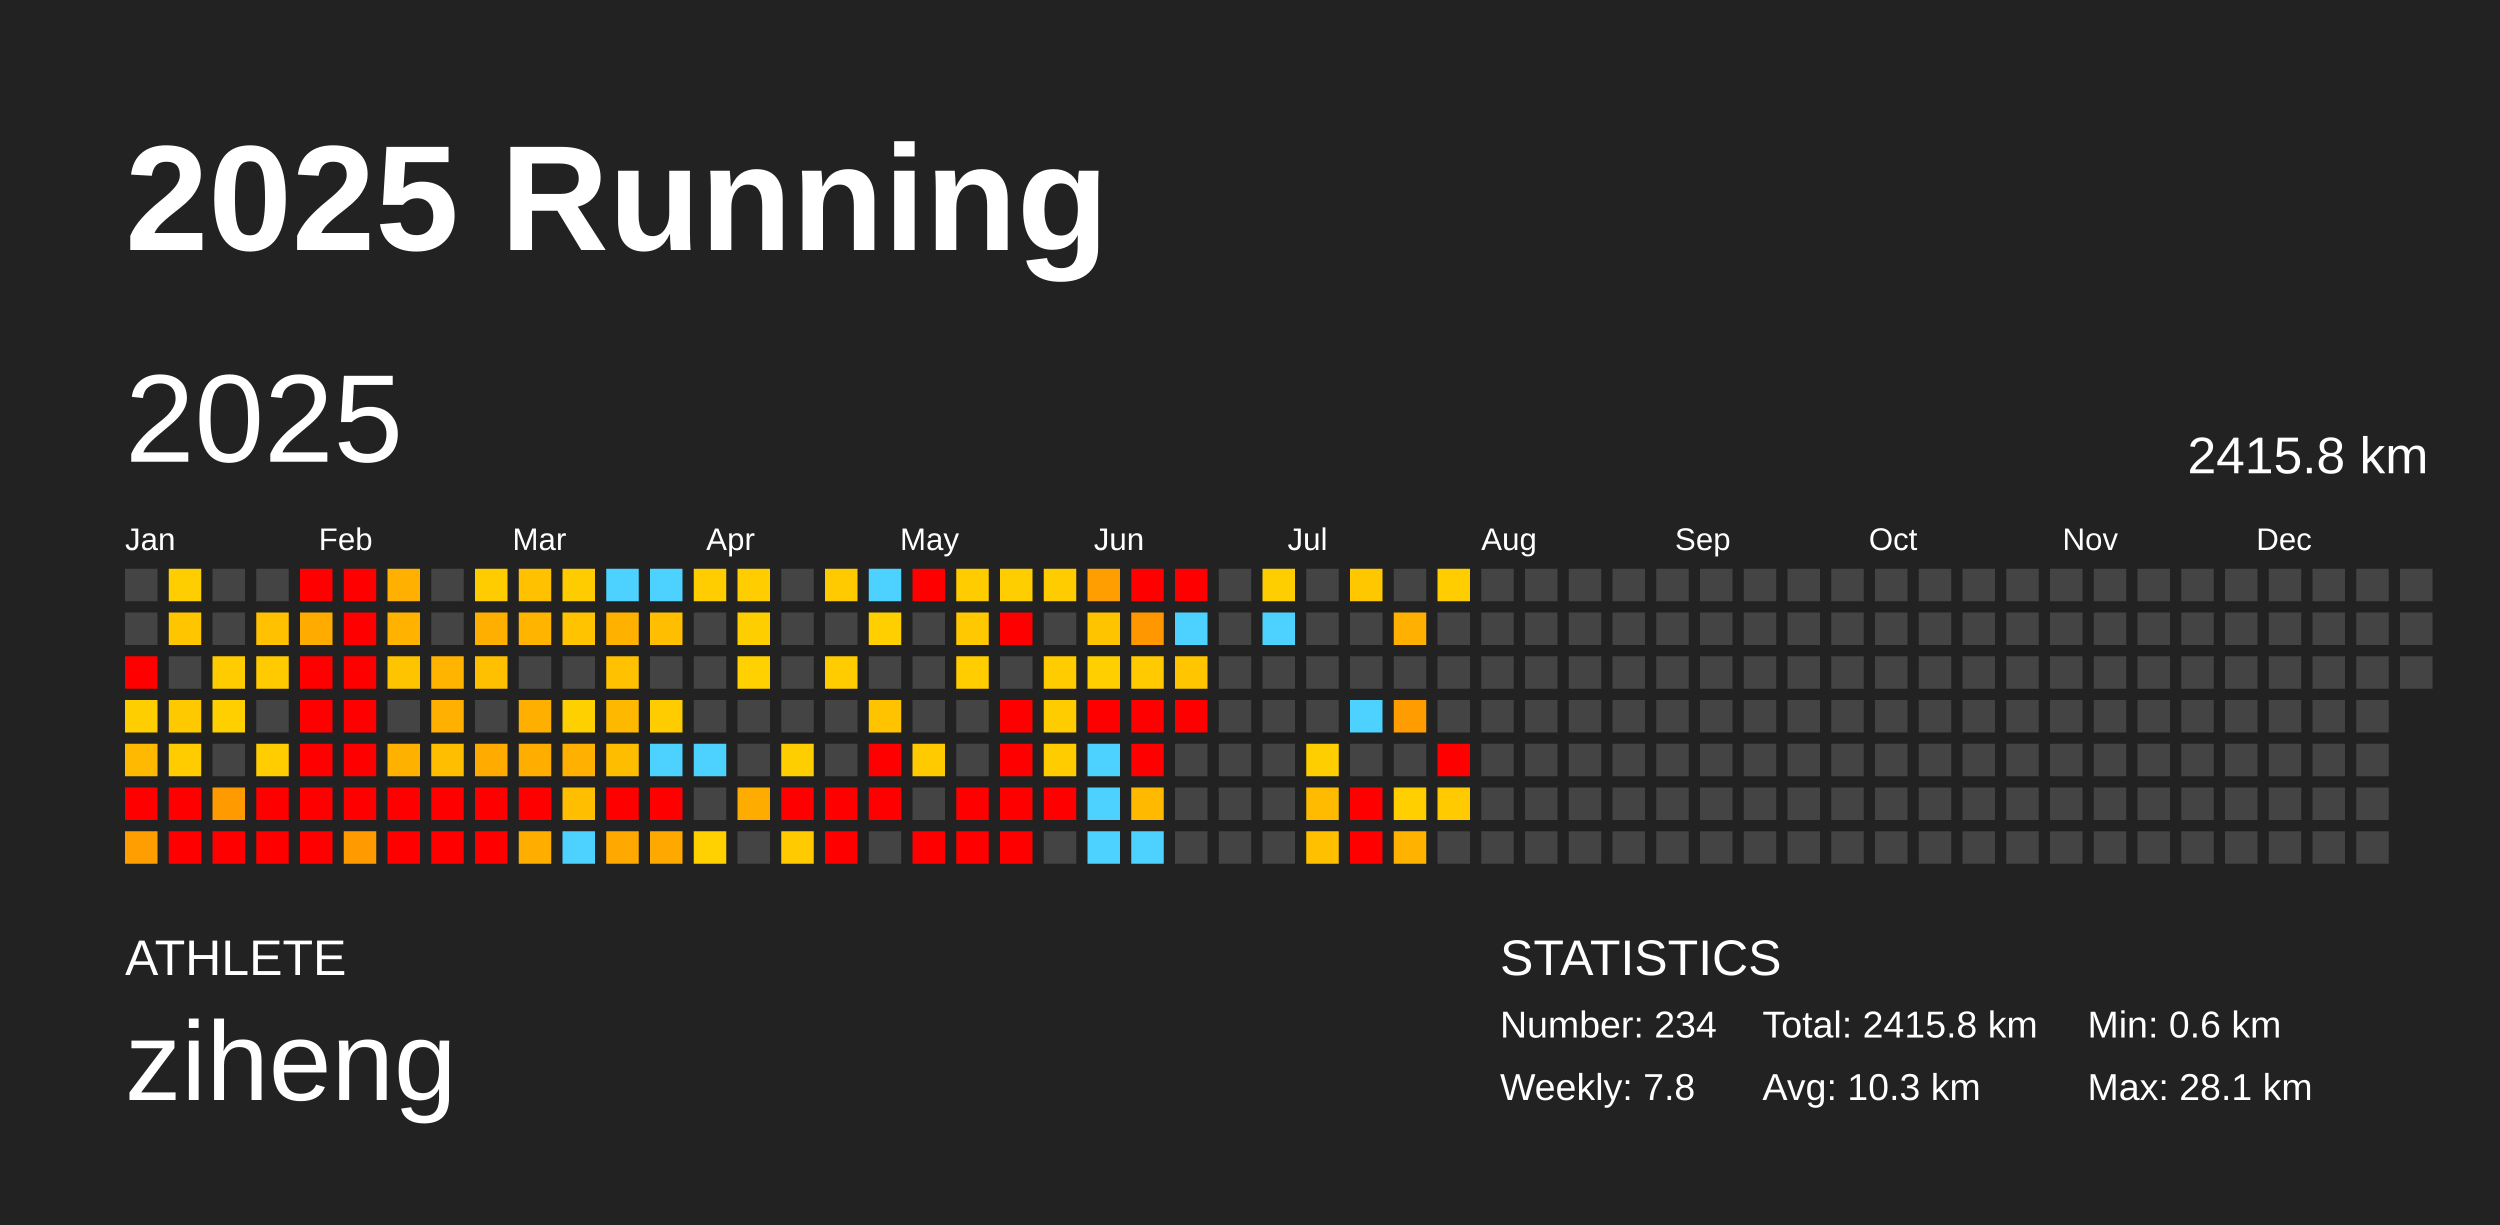
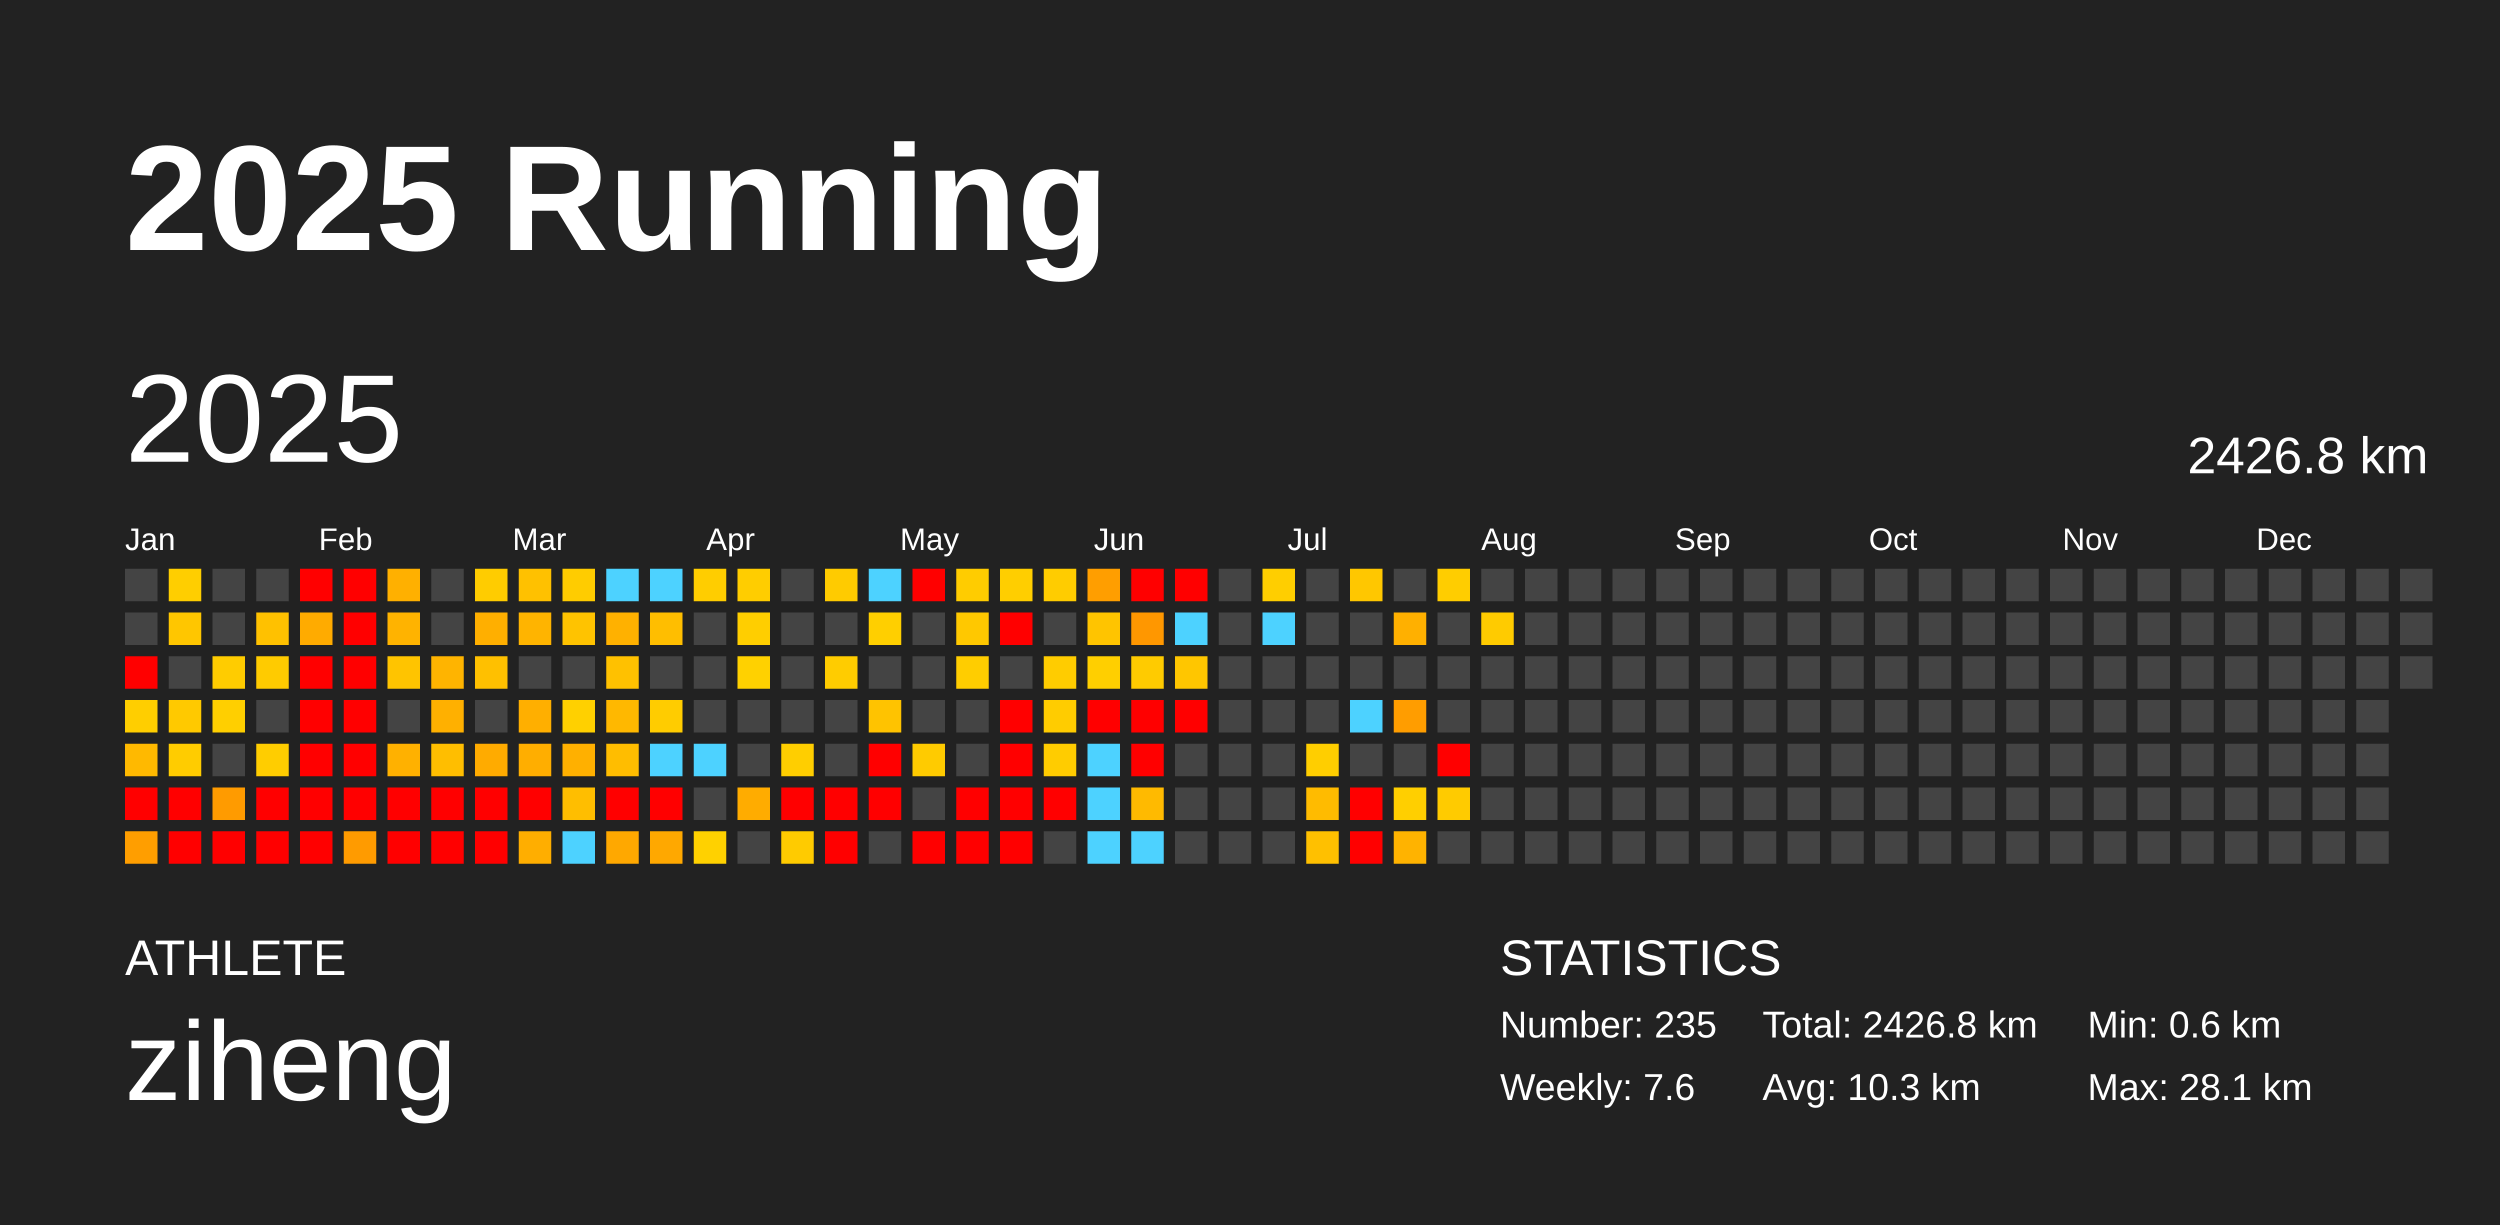
<svg xmlns="http://www.w3.org/2000/svg" baseProfile="full" height="98mm" version="1.1" viewBox="0,0,200,98" width="200mm">
  <defs />
  <rect fill="#222222" height="98" width="200" x="0" y="0" />
  <text fill="#FFFFFF" style="font-size:12px; font-family:Arial; font-weight:bold;" x="10" y="20">2025 Running</text>
  <text fill="#FFFFFF" style="font-size:4px; font-family:Arial" x="10" y="78">ATHLETE</text>
  <text fill="#FFFFFF" style="font-size:9px; font-family:Arial" x="10" y="88">ziheng</text>
  <text fill="#FFFFFF" style="font-size:4px; font-family:Arial" x="120" y="78">STATISTICS</text>
-   <text fill="#FFFFFF" style="font-size:3px; font-family:Arial" x="120" y="83">Number: 234</text>
-   <text fill="#FFFFFF" style="font-size:3px; font-family:Arial" x="120" y="88">Weekly: 7.8</text>
-   <text fill="#FFFFFF" style="font-size:3px; font-family:Arial" x="141" y="83">Total: 2415.8 km</text>
+   <text fill="#FFFFFF" style="font-size:3px; font-family:Arial" x="120" y="83">Number: 235</text>
+   <text fill="#FFFFFF" style="font-size:3px; font-family:Arial" x="120" y="88">Weekly: 7.6</text>
+   <text fill="#FFFFFF" style="font-size:3px; font-family:Arial" x="141" y="83">Total: 2426.8 km</text>
  <text fill="#FFFFFF" style="font-size:3px; font-family:Arial" x="141" y="88">Avg: 10.3 km</text>
  <text fill="#FFFFFF" style="font-size:3px; font-family:Arial" x="167" y="83">Min: 0.6 km</text>
  <text fill="#FFFFFF" style="font-size:3px; font-family:Arial" x="167" y="88">Max: 28.1 km</text>
  <text dominant-baseline="hanging" fill="#FFFFFF" style="font-size:10.0px; font-family:Arial;" x="10" y="30">2025</text>
-   <text dominant-baseline="hanging" fill="#FFFFFF" style="font-size:4.125px; font-family:Arial;" x="175" y="35">2415.8 km</text>
+   <text dominant-baseline="hanging" fill="#FFFFFF" style="font-size:4.125px; font-family:Arial;" x="175" y="35">2426.8 km</text>
  <text fill="#FFFFFF" style="font-size:2.5px; font-family:Arial" x="10.0" y="44">Jan</text>
  <text fill="#FFFFFF" style="font-size:2.5px; font-family:Arial" x="25.5" y="44">Feb</text>
  <text fill="#FFFFFF" style="font-size:2.5px; font-family:Arial" x="41.0" y="44">Mar</text>
  <text fill="#FFFFFF" style="font-size:2.5px; font-family:Arial" x="56.5" y="44">Apr</text>
  <text fill="#FFFFFF" style="font-size:2.5px; font-family:Arial" x="72.0" y="44">May</text>
  <text fill="#FFFFFF" style="font-size:2.5px; font-family:Arial" x="87.5" y="44">Jun</text>
  <text fill="#FFFFFF" style="font-size:2.5px; font-family:Arial" x="103.0" y="44">Jul</text>
  <text fill="#FFFFFF" style="font-size:2.5px; font-family:Arial" x="118.5" y="44">Aug</text>
  <text fill="#FFFFFF" style="font-size:2.5px; font-family:Arial" x="134.0" y="44">Sep</text>
  <text fill="#FFFFFF" style="font-size:2.5px; font-family:Arial" x="149.5" y="44">Oct</text>
  <text fill="#FFFFFF" style="font-size:2.5px; font-family:Arial" x="165.0" y="44">Nov</text>
  <text fill="#FFFFFF" style="font-size:2.5px; font-family:Arial" x="180.5" y="44">Dec</text>
  <rect fill="#444444" height="2.6" width="2.6" x="10.0" y="45.5" />
  <rect fill="#444444" height="2.6" width="2.6" x="10.0" y="49.0" />
  <rect fill="red" height="2.6" width="2.6" x="10.0" y="52.5" />
  <rect fill="#ffce00" height="2.6" width="2.6" x="10.0" y="56.0" />
  <rect fill="#ffb900" height="2.6" width="2.6" x="10.0" y="59.5" />
  <rect fill="red" height="2.6" width="2.6" x="10.0" y="63.0" />
  <rect fill="#ff9e00" height="2.6" width="2.6" x="10.0" y="66.5" />
  <rect fill="#ffce00" height="2.6" width="2.6" x="13.5" y="45.5" />
  <rect fill="#ffc600" height="2.6" width="2.6" x="13.5" y="49.0" />
  <rect fill="#444444" height="2.6" width="2.6" x="13.5" y="52.5" />
  <rect fill="#ffc900" height="2.6" width="2.6" x="13.5" y="56.0" />
  <rect fill="#ffcc00" height="2.6" width="2.6" x="13.5" y="59.5" />
  <rect fill="red" height="2.6" width="2.6" x="13.5" y="63.0" />
  <rect fill="red" height="2.6" width="2.6" x="13.5" y="66.5" />
  <rect fill="#444444" height="2.6" width="2.6" x="17.0" y="45.5" />
  <rect fill="#444444" height="2.6" width="2.6" x="17.0" y="49.0" />
  <rect fill="#ffcc00" height="2.6" width="2.6" x="17.0" y="52.5" />
  <rect fill="#ffcf00" height="2.6" width="2.6" x="17.0" y="56.0" />
  <rect fill="#444444" height="2.6" width="2.6" x="17.0" y="59.5" />
  <rect fill="#ff9b00" height="2.6" width="2.6" x="17.0" y="63.0" />
  <rect fill="red" height="2.6" width="2.6" x="17.0" y="66.5" />
  <rect fill="#444444" height="2.6" width="2.6" x="20.5" y="45.5" />
  <rect fill="#ffc100" height="2.6" width="2.6" x="20.5" y="49.0" />
  <rect fill="#ffcb00" height="2.6" width="2.6" x="20.5" y="52.5" />
  <rect fill="#444444" height="2.6" width="2.6" x="20.5" y="56.0" />
  <rect fill="#ffcd00" height="2.6" width="2.6" x="20.5" y="59.5" />
  <rect fill="red" height="2.6" width="2.6" x="20.5" y="63.0" />
  <rect fill="red" height="2.6" width="2.6" x="20.5" y="66.5" />
  <rect fill="red" height="2.6" width="2.6" x="24.0" y="45.5" />
  <rect fill="#ffab00" height="2.6" width="2.6" x="24.0" y="49.0" />
  <rect fill="red" height="2.6" width="2.6" x="24.0" y="52.5" />
  <rect fill="red" height="2.6" width="2.6" x="24.0" y="56.0" />
  <rect fill="red" height="2.6" width="2.6" x="24.0" y="59.5" />
  <rect fill="red" height="2.6" width="2.6" x="24.0" y="63.0" />
  <rect fill="red" height="2.6" width="2.6" x="24.0" y="66.5" />
  <rect fill="red" height="2.6" width="2.6" x="27.5" y="45.5" />
  <rect fill="red" height="2.6" width="2.6" x="27.5" y="49.0" />
  <rect fill="red" height="2.6" width="2.6" x="27.5" y="52.5" />
  <rect fill="red" height="2.6" width="2.6" x="27.5" y="56.0" />
  <rect fill="red" height="2.6" width="2.6" x="27.5" y="59.5" />
  <rect fill="red" height="2.6" width="2.6" x="27.5" y="63.0" />
  <rect fill="#ff9b00" height="2.6" width="2.6" x="27.5" y="66.5" />
  <rect fill="#ffb000" height="2.6" width="2.6" x="31.0" y="45.5" />
  <rect fill="#ffb300" height="2.6" width="2.6" x="31.0" y="49.0" />
  <rect fill="#ffc400" height="2.6" width="2.6" x="31.0" y="52.5" />
  <rect fill="#444444" height="2.6" width="2.6" x="31.0" y="56.0" />
  <rect fill="#ffb100" height="2.6" width="2.6" x="31.0" y="59.5" />
  <rect fill="red" height="2.6" width="2.6" x="31.0" y="63.0" />
  <rect fill="red" height="2.6" width="2.6" x="31.0" y="66.5" />
  <rect fill="#444444" height="2.6" width="2.6" x="34.5" y="45.5" />
  <rect fill="#444444" height="2.6" width="2.6" x="34.5" y="49.0" />
  <rect fill="#ffb400" height="2.6" width="2.6" x="34.5" y="52.5" />
  <rect fill="#ffb000" height="2.6" width="2.6" x="34.5" y="56.0" />
  <rect fill="#ffbe00" height="2.6" width="2.6" x="34.5" y="59.5" />
  <rect fill="red" height="2.6" width="2.6" x="34.5" y="63.0" />
  <rect fill="red" height="2.6" width="2.6" x="34.5" y="66.5" />
  <rect fill="#ffcc00" height="2.6" width="2.6" x="38.0" y="45.5" />
  <rect fill="#ffaf00" height="2.6" width="2.6" x="38.0" y="49.0" />
  <rect fill="#ffc000" height="2.6" width="2.6" x="38.0" y="52.5" />
  <rect fill="#444444" height="2.6" width="2.6" x="38.0" y="56.0" />
  <rect fill="#ffab00" height="2.6" width="2.6" x="38.0" y="59.5" />
  <rect fill="red" height="2.6" width="2.6" x="38.0" y="63.0" />
  <rect fill="red" height="2.6" width="2.6" x="38.0" y="66.5" />
  <rect fill="#ffc100" height="2.6" width="2.6" x="41.5" y="45.5" />
  <rect fill="#ffb400" height="2.6" width="2.6" x="41.5" y="49.0" />
  <rect fill="#444444" height="2.6" width="2.6" x="41.5" y="52.5" />
  <rect fill="#ffaf00" height="2.6" width="2.6" x="41.5" y="56.0" />
  <rect fill="#ffae00" height="2.6" width="2.6" x="41.5" y="59.5" />
  <rect fill="red" height="2.6" width="2.6" x="41.5" y="63.0" />
  <rect fill="#ffae00" height="2.6" width="2.6" x="41.5" y="66.5" />
  <rect fill="#ffcc00" height="2.6" width="2.6" x="45.0" y="45.5" />
  <rect fill="#ffc300" height="2.6" width="2.6" x="45.0" y="49.0" />
  <rect fill="#444444" height="2.6" width="2.6" x="45.0" y="52.5" />
  <rect fill="#ffd000" height="2.6" width="2.6" x="45.0" y="56.0" />
  <rect fill="#ffb000" height="2.6" width="2.6" x="45.0" y="59.5" />
  <rect fill="#ffbe00" height="2.6" width="2.6" x="45.0" y="63.0" />
  <rect fill="#4dd2ff" height="2.6" width="2.6" x="45.0" y="66.5" />
  <rect fill="#4dd2ff" height="2.6" width="2.6" x="48.5" y="45.5" />
  <rect fill="#ffb100" height="2.6" width="2.6" x="48.5" y="49.0" />
  <rect fill="#ffc100" height="2.6" width="2.6" x="48.5" y="52.5" />
  <rect fill="#ffb800" height="2.6" width="2.6" x="48.5" y="56.0" />
  <rect fill="#ffbd00" height="2.6" width="2.6" x="48.5" y="59.5" />
  <rect fill="red" height="2.6" width="2.6" x="48.5" y="63.0" />
  <rect fill="#ffa800" height="2.6" width="2.6" x="48.5" y="66.5" />
  <rect fill="#4dd2ff" height="2.6" width="2.6" x="52.0" y="45.5" />
  <rect fill="#ffbe00" height="2.6" width="2.6" x="52.0" y="49.0" />
  <rect fill="#444444" height="2.6" width="2.6" x="52.0" y="52.5" />
  <rect fill="#ffcc00" height="2.6" width="2.6" x="52.0" y="56.0" />
  <rect fill="#4dd2ff" height="2.6" width="2.6" x="52.0" y="59.5" />
  <rect fill="red" height="2.6" width="2.6" x="52.0" y="63.0" />
  <rect fill="#ffa800" height="2.6" width="2.6" x="52.0" y="66.5" />
  <rect fill="#ffcd00" height="2.6" width="2.6" x="55.5" y="45.5" />
  <rect fill="#444444" height="2.6" width="2.6" x="55.5" y="49.0" />
  <rect fill="#444444" height="2.6" width="2.6" x="55.5" y="52.5" />
  <rect fill="#444444" height="2.6" width="2.6" x="55.5" y="56.0" />
  <rect fill="#4dd2ff" height="2.6" width="2.6" x="55.5" y="59.5" />
  <rect fill="#444444" height="2.6" width="2.6" x="55.5" y="63.0" />
  <rect fill="#ffd100" height="2.6" width="2.6" x="55.5" y="66.5" />
  <rect fill="#ffcd00" height="2.6" width="2.6" x="59.0" y="45.5" />
  <rect fill="#ffce00" height="2.6" width="2.6" x="59.0" y="49.0" />
  <rect fill="#ffd100" height="2.6" width="2.6" x="59.0" y="52.5" />
  <rect fill="#444444" height="2.6" width="2.6" x="59.0" y="56.0" />
  <rect fill="#444444" height="2.6" width="2.6" x="59.0" y="59.5" />
  <rect fill="#ffac00" height="2.6" width="2.6" x="59.0" y="63.0" />
  <rect fill="#444444" height="2.6" width="2.6" x="59.0" y="66.5" />
  <rect fill="#444444" height="2.6" width="2.6" x="62.5" y="45.5" />
  <rect fill="#444444" height="2.6" width="2.6" x="62.5" y="49.0" />
  <rect fill="#444444" height="2.6" width="2.6" x="62.5" y="52.5" />
  <rect fill="#444444" height="2.6" width="2.6" x="62.5" y="56.0" />
  <rect fill="#ffce00" height="2.6" width="2.6" x="62.5" y="59.5" />
  <rect fill="red" height="2.6" width="2.6" x="62.5" y="63.0" />
  <rect fill="#ffcb00" height="2.6" width="2.6" x="62.5" y="66.5" />
  <rect fill="#ffcb00" height="2.6" width="2.6" x="66.0" y="45.5" />
  <rect fill="#444444" height="2.6" width="2.6" x="66.0" y="49.0" />
  <rect fill="#ffcc00" height="2.6" width="2.6" x="66.0" y="52.5" />
  <rect fill="#444444" height="2.6" width="2.6" x="66.0" y="56.0" />
  <rect fill="#444444" height="2.6" width="2.6" x="66.0" y="59.5" />
  <rect fill="red" height="2.6" width="2.6" x="66.0" y="63.0" />
  <rect fill="red" height="2.6" width="2.6" x="66.0" y="66.5" />
  <rect fill="#4dd2ff" height="2.6" width="2.6" x="69.5" y="45.5" />
  <rect fill="#ffcf00" height="2.6" width="2.6" x="69.5" y="49.0" />
  <rect fill="#444444" height="2.6" width="2.6" x="69.5" y="52.5" />
  <rect fill="#ffc300" height="2.6" width="2.6" x="69.5" y="56.0" />
  <rect fill="red" height="2.6" width="2.6" x="69.5" y="59.5" />
  <rect fill="red" height="2.6" width="2.6" x="69.5" y="63.0" />
  <rect fill="#444444" height="2.6" width="2.6" x="69.5" y="66.5" />
  <rect fill="red" height="2.6" width="2.6" x="73.0" y="45.5" />
  <rect fill="#444444" height="2.6" width="2.6" x="73.0" y="49.0" />
  <rect fill="#444444" height="2.6" width="2.6" x="73.0" y="52.5" />
  <rect fill="#444444" height="2.6" width="2.6" x="73.0" y="56.0" />
  <rect fill="#ffcb00" height="2.6" width="2.6" x="73.0" y="59.5" />
  <rect fill="#444444" height="2.6" width="2.6" x="73.0" y="63.0" />
  <rect fill="red" height="2.6" width="2.6" x="73.0" y="66.5" />
  <rect fill="#ffcc00" height="2.6" width="2.6" x="76.5" y="45.5" />
  <rect fill="#ffc800" height="2.6" width="2.6" x="76.5" y="49.0" />
  <rect fill="#ffcd00" height="2.6" width="2.6" x="76.5" y="52.5" />
  <rect fill="#444444" height="2.6" width="2.6" x="76.5" y="56.0" />
  <rect fill="#444444" height="2.6" width="2.6" x="76.5" y="59.5" />
  <rect fill="red" height="2.6" width="2.6" x="76.5" y="63.0" />
  <rect fill="red" height="2.6" width="2.6" x="76.5" y="66.5" />
  <rect fill="#ffce00" height="2.6" width="2.6" x="80.0" y="45.5" />
  <rect fill="red" height="2.6" width="2.6" x="80.0" y="49.0" />
  <rect fill="#444444" height="2.6" width="2.6" x="80.0" y="52.5" />
  <rect fill="red" height="2.6" width="2.6" x="80.0" y="56.0" />
  <rect fill="red" height="2.6" width="2.6" x="80.0" y="59.5" />
  <rect fill="red" height="2.6" width="2.6" x="80.0" y="63.0" />
  <rect fill="red" height="2.6" width="2.6" x="80.0" y="66.5" />
  <rect fill="#ffcc00" height="2.6" width="2.6" x="83.5" y="45.5" />
  <rect fill="#444444" height="2.6" width="2.6" x="83.5" y="49.0" />
  <rect fill="#ffcc00" height="2.6" width="2.6" x="83.5" y="52.5" />
  <rect fill="#ffcc00" height="2.6" width="2.6" x="83.5" y="56.0" />
  <rect fill="#ffcc00" height="2.6" width="2.6" x="83.5" y="59.5" />
  <rect fill="red" height="2.6" width="2.6" x="83.5" y="63.0" />
  <rect fill="#444444" height="2.6" width="2.6" x="83.5" y="66.5" />
  <rect fill="#ff9e00" height="2.6" width="2.6" x="87.0" y="45.5" />
  <rect fill="#ffc400" height="2.6" width="2.6" x="87.0" y="49.0" />
  <rect fill="#ffcf00" height="2.6" width="2.6" x="87.0" y="52.5" />
  <rect fill="red" height="2.6" width="2.6" x="87.0" y="56.0" />
  <rect fill="#4dd2ff" height="2.6" width="2.6" x="87.0" y="59.5" />
  <rect fill="#4dd2ff" height="2.6" width="2.6" x="87.0" y="63.0" />
  <rect fill="#4dd2ff" height="2.6" width="2.6" x="87.0" y="66.5" />
  <rect fill="red" height="2.6" width="2.6" x="90.5" y="45.5" />
  <rect fill="#ff9700" height="2.6" width="2.6" x="90.5" y="49.0" />
  <rect fill="#ffcb00" height="2.6" width="2.6" x="90.5" y="52.5" />
  <rect fill="red" height="2.6" width="2.6" x="90.5" y="56.0" />
  <rect fill="red" height="2.6" width="2.6" x="90.5" y="59.5" />
  <rect fill="#ffba00" height="2.6" width="2.6" x="90.5" y="63.0" />
  <rect fill="#4dd2ff" height="2.6" width="2.6" x="90.5" y="66.5" />
  <rect fill="red" height="2.6" width="2.6" x="94.0" y="45.5" />
  <rect fill="#4dd2ff" height="2.6" width="2.6" x="94.0" y="49.0" />
  <rect fill="#ffc600" height="2.6" width="2.6" x="94.0" y="52.5" />
  <rect fill="red" height="2.6" width="2.6" x="94.0" y="56.0" />
  <rect fill="#444444" height="2.6" width="2.6" x="94.0" y="59.5" />
  <rect fill="#444444" height="2.6" width="2.6" x="94.0" y="63.0" />
  <rect fill="#444444" height="2.6" width="2.6" x="94.0" y="66.5" />
  <rect fill="#444444" height="2.6" width="2.6" x="97.5" y="45.5" />
  <rect fill="#444444" height="2.6" width="2.6" x="97.5" y="49.0" />
  <rect fill="#444444" height="2.6" width="2.6" x="97.5" y="52.5" />
  <rect fill="#444444" height="2.6" width="2.6" x="97.5" y="56.0" />
  <rect fill="#444444" height="2.6" width="2.6" x="97.5" y="59.5" />
  <rect fill="#444444" height="2.6" width="2.6" x="97.5" y="63.0" />
  <rect fill="#444444" height="2.6" width="2.6" x="97.5" y="66.5" />
  <rect fill="#ffce00" height="2.6" width="2.6" x="101.0" y="45.5" />
  <rect fill="#4dd2ff" height="2.6" width="2.6" x="101.0" y="49.0" />
  <rect fill="#444444" height="2.6" width="2.6" x="101.0" y="52.5" />
  <rect fill="#444444" height="2.6" width="2.6" x="101.0" y="56.0" />
  <rect fill="#444444" height="2.6" width="2.6" x="101.0" y="59.5" />
  <rect fill="#444444" height="2.6" width="2.6" x="101.0" y="63.0" />
  <rect fill="#444444" height="2.6" width="2.6" x="101.0" y="66.5" />
  <rect fill="#444444" height="2.6" width="2.6" x="104.5" y="45.5" />
  <rect fill="#444444" height="2.6" width="2.6" x="104.5" y="49.0" />
  <rect fill="#444444" height="2.6" width="2.6" x="104.5" y="52.5" />
  <rect fill="#444444" height="2.6" width="2.6" x="104.5" y="56.0" />
  <rect fill="#ffce00" height="2.6" width="2.6" x="104.5" y="59.5" />
  <rect fill="#ffbb00" height="2.6" width="2.6" x="104.5" y="63.0" />
  <rect fill="#ffc000" height="2.6" width="2.6" x="104.5" y="66.5" />
  <rect fill="#ffc700" height="2.6" width="2.6" x="108.0" y="45.5" />
  <rect fill="#444444" height="2.6" width="2.6" x="108.0" y="49.0" />
  <rect fill="#444444" height="2.6" width="2.6" x="108.0" y="52.5" />
  <rect fill="#4dd2ff" height="2.6" width="2.6" x="108.0" y="56.0" />
  <rect fill="#444444" height="2.6" width="2.6" x="108.0" y="59.5" />
  <rect fill="red" height="2.6" width="2.6" x="108.0" y="63.0" />
  <rect fill="red" height="2.6" width="2.6" x="108.0" y="66.5" />
  <rect fill="#444444" height="2.6" width="2.6" x="111.5" y="45.5" />
  <rect fill="#ffb000" height="2.6" width="2.6" x="111.5" y="49.0" />
  <rect fill="#444444" height="2.6" width="2.6" x="111.5" y="52.5" />
  <rect fill="#ff9d00" height="2.6" width="2.6" x="111.5" y="56.0" />
  <rect fill="#444444" height="2.6" width="2.6" x="111.5" y="59.5" />
  <rect fill="#ffcf00" height="2.6" width="2.6" x="111.5" y="63.0" />
  <rect fill="#ffb300" height="2.6" width="2.6" x="111.5" y="66.5" />
  <rect fill="#ffcd00" height="2.6" width="2.6" x="115.0" y="45.5" />
  <rect fill="#444444" height="2.6" width="2.6" x="115.0" y="49.0" />
  <rect fill="#444444" height="2.6" width="2.6" x="115.0" y="52.5" />
  <rect fill="#444444" height="2.6" width="2.6" x="115.0" y="56.0" />
  <rect fill="red" height="2.6" width="2.6" x="115.0" y="59.5" />
  <rect fill="#ffcb00" height="2.6" width="2.6" x="115.0" y="63.0" />
  <rect fill="#444444" height="2.6" width="2.6" x="115.0" y="66.5" />
  <rect fill="#444444" height="2.6" width="2.6" x="118.5" y="45.5" />
-   <rect fill="#444444" height="2.6" width="2.6" x="118.5" y="49.0" />
+   <rect fill="#ffcb00" height="2.6" width="2.6" x="118.5" y="49.0" />
  <rect fill="#444444" height="2.6" width="2.6" x="118.5" y="52.5" />
  <rect fill="#444444" height="2.6" width="2.6" x="118.5" y="56.0" />
  <rect fill="#444444" height="2.6" width="2.6" x="118.5" y="59.5" />
  <rect fill="#444444" height="2.6" width="2.6" x="118.5" y="63.0" />
  <rect fill="#444444" height="2.6" width="2.6" x="118.5" y="66.5" />
  <rect fill="#444444" height="2.6" width="2.6" x="122.0" y="45.5" />
  <rect fill="#444444" height="2.6" width="2.6" x="122.0" y="49.0" />
  <rect fill="#444444" height="2.6" width="2.6" x="122.0" y="52.5" />
  <rect fill="#444444" height="2.6" width="2.6" x="122.0" y="56.0" />
  <rect fill="#444444" height="2.6" width="2.6" x="122.0" y="59.5" />
  <rect fill="#444444" height="2.6" width="2.6" x="122.0" y="63.0" />
  <rect fill="#444444" height="2.6" width="2.6" x="122.0" y="66.5" />
  <rect fill="#444444" height="2.6" width="2.6" x="125.5" y="45.5" />
  <rect fill="#444444" height="2.6" width="2.6" x="125.5" y="49.0" />
  <rect fill="#444444" height="2.6" width="2.6" x="125.5" y="52.5" />
  <rect fill="#444444" height="2.6" width="2.6" x="125.5" y="56.0" />
  <rect fill="#444444" height="2.6" width="2.6" x="125.5" y="59.5" />
  <rect fill="#444444" height="2.6" width="2.6" x="125.5" y="63.0" />
  <rect fill="#444444" height="2.6" width="2.6" x="125.5" y="66.5" />
  <rect fill="#444444" height="2.6" width="2.6" x="129.0" y="45.5" />
  <rect fill="#444444" height="2.6" width="2.6" x="129.0" y="49.0" />
  <rect fill="#444444" height="2.6" width="2.6" x="129.0" y="52.5" />
  <rect fill="#444444" height="2.6" width="2.6" x="129.0" y="56.0" />
  <rect fill="#444444" height="2.6" width="2.6" x="129.0" y="59.5" />
  <rect fill="#444444" height="2.6" width="2.6" x="129.0" y="63.0" />
  <rect fill="#444444" height="2.6" width="2.6" x="129.0" y="66.5" />
  <rect fill="#444444" height="2.6" width="2.6" x="132.5" y="45.5" />
  <rect fill="#444444" height="2.6" width="2.6" x="132.5" y="49.0" />
  <rect fill="#444444" height="2.6" width="2.6" x="132.5" y="52.5" />
  <rect fill="#444444" height="2.6" width="2.6" x="132.5" y="56.0" />
  <rect fill="#444444" height="2.6" width="2.6" x="132.5" y="59.5" />
  <rect fill="#444444" height="2.6" width="2.6" x="132.5" y="63.0" />
  <rect fill="#444444" height="2.6" width="2.6" x="132.5" y="66.5" />
  <rect fill="#444444" height="2.6" width="2.6" x="136.0" y="45.5" />
  <rect fill="#444444" height="2.6" width="2.6" x="136.0" y="49.0" />
  <rect fill="#444444" height="2.6" width="2.6" x="136.0" y="52.5" />
  <rect fill="#444444" height="2.6" width="2.6" x="136.0" y="56.0" />
  <rect fill="#444444" height="2.6" width="2.6" x="136.0" y="59.5" />
  <rect fill="#444444" height="2.6" width="2.6" x="136.0" y="63.0" />
  <rect fill="#444444" height="2.6" width="2.6" x="136.0" y="66.5" />
  <rect fill="#444444" height="2.6" width="2.6" x="139.5" y="45.5" />
  <rect fill="#444444" height="2.6" width="2.6" x="139.5" y="49.0" />
  <rect fill="#444444" height="2.6" width="2.6" x="139.5" y="52.5" />
  <rect fill="#444444" height="2.6" width="2.6" x="139.5" y="56.0" />
  <rect fill="#444444" height="2.6" width="2.6" x="139.5" y="59.5" />
  <rect fill="#444444" height="2.6" width="2.6" x="139.5" y="63.0" />
  <rect fill="#444444" height="2.6" width="2.6" x="139.5" y="66.5" />
  <rect fill="#444444" height="2.6" width="2.6" x="143.0" y="45.5" />
  <rect fill="#444444" height="2.6" width="2.6" x="143.0" y="49.0" />
  <rect fill="#444444" height="2.6" width="2.6" x="143.0" y="52.5" />
  <rect fill="#444444" height="2.6" width="2.6" x="143.0" y="56.0" />
  <rect fill="#444444" height="2.6" width="2.6" x="143.0" y="59.5" />
  <rect fill="#444444" height="2.6" width="2.6" x="143.0" y="63.0" />
  <rect fill="#444444" height="2.6" width="2.6" x="143.0" y="66.5" />
  <rect fill="#444444" height="2.6" width="2.6" x="146.5" y="45.5" />
  <rect fill="#444444" height="2.6" width="2.6" x="146.5" y="49.0" />
  <rect fill="#444444" height="2.6" width="2.6" x="146.5" y="52.5" />
  <rect fill="#444444" height="2.6" width="2.6" x="146.5" y="56.0" />
  <rect fill="#444444" height="2.6" width="2.6" x="146.5" y="59.5" />
  <rect fill="#444444" height="2.6" width="2.6" x="146.5" y="63.0" />
  <rect fill="#444444" height="2.6" width="2.6" x="146.5" y="66.5" />
  <rect fill="#444444" height="2.6" width="2.6" x="150.0" y="45.5" />
  <rect fill="#444444" height="2.6" width="2.6" x="150.0" y="49.0" />
  <rect fill="#444444" height="2.6" width="2.6" x="150.0" y="52.5" />
  <rect fill="#444444" height="2.6" width="2.6" x="150.0" y="56.0" />
  <rect fill="#444444" height="2.6" width="2.6" x="150.0" y="59.5" />
  <rect fill="#444444" height="2.6" width="2.6" x="150.0" y="63.0" />
  <rect fill="#444444" height="2.6" width="2.6" x="150.0" y="66.5" />
  <rect fill="#444444" height="2.6" width="2.6" x="153.5" y="45.5" />
  <rect fill="#444444" height="2.6" width="2.6" x="153.5" y="49.0" />
  <rect fill="#444444" height="2.6" width="2.6" x="153.5" y="52.5" />
  <rect fill="#444444" height="2.6" width="2.6" x="153.5" y="56.0" />
  <rect fill="#444444" height="2.6" width="2.6" x="153.5" y="59.5" />
  <rect fill="#444444" height="2.6" width="2.6" x="153.5" y="63.0" />
  <rect fill="#444444" height="2.6" width="2.6" x="153.5" y="66.5" />
  <rect fill="#444444" height="2.6" width="2.6" x="157.0" y="45.5" />
  <rect fill="#444444" height="2.6" width="2.6" x="157.0" y="49.0" />
  <rect fill="#444444" height="2.6" width="2.6" x="157.0" y="52.5" />
  <rect fill="#444444" height="2.6" width="2.6" x="157.0" y="56.0" />
  <rect fill="#444444" height="2.6" width="2.6" x="157.0" y="59.5" />
  <rect fill="#444444" height="2.6" width="2.6" x="157.0" y="63.0" />
  <rect fill="#444444" height="2.6" width="2.6" x="157.0" y="66.5" />
  <rect fill="#444444" height="2.6" width="2.6" x="160.5" y="45.5" />
  <rect fill="#444444" height="2.6" width="2.6" x="160.5" y="49.0" />
  <rect fill="#444444" height="2.6" width="2.6" x="160.5" y="52.5" />
  <rect fill="#444444" height="2.6" width="2.6" x="160.5" y="56.0" />
  <rect fill="#444444" height="2.6" width="2.6" x="160.5" y="59.5" />
  <rect fill="#444444" height="2.6" width="2.6" x="160.5" y="63.0" />
  <rect fill="#444444" height="2.6" width="2.6" x="160.5" y="66.5" />
  <rect fill="#444444" height="2.6" width="2.6" x="164.0" y="45.5" />
  <rect fill="#444444" height="2.6" width="2.6" x="164.0" y="49.0" />
  <rect fill="#444444" height="2.6" width="2.6" x="164.0" y="52.5" />
  <rect fill="#444444" height="2.6" width="2.6" x="164.0" y="56.0" />
  <rect fill="#444444" height="2.6" width="2.6" x="164.0" y="59.5" />
  <rect fill="#444444" height="2.6" width="2.6" x="164.0" y="63.0" />
  <rect fill="#444444" height="2.6" width="2.6" x="164.0" y="66.5" />
  <rect fill="#444444" height="2.6" width="2.6" x="167.5" y="45.5" />
  <rect fill="#444444" height="2.6" width="2.6" x="167.5" y="49.0" />
  <rect fill="#444444" height="2.6" width="2.6" x="167.5" y="52.5" />
  <rect fill="#444444" height="2.6" width="2.6" x="167.5" y="56.0" />
  <rect fill="#444444" height="2.6" width="2.6" x="167.5" y="59.5" />
  <rect fill="#444444" height="2.6" width="2.6" x="167.5" y="63.0" />
  <rect fill="#444444" height="2.6" width="2.6" x="167.5" y="66.5" />
  <rect fill="#444444" height="2.6" width="2.6" x="171.0" y="45.5" />
  <rect fill="#444444" height="2.6" width="2.6" x="171.0" y="49.0" />
  <rect fill="#444444" height="2.6" width="2.6" x="171.0" y="52.5" />
  <rect fill="#444444" height="2.6" width="2.6" x="171.0" y="56.0" />
  <rect fill="#444444" height="2.6" width="2.6" x="171.0" y="59.5" />
  <rect fill="#444444" height="2.6" width="2.6" x="171.0" y="63.0" />
  <rect fill="#444444" height="2.6" width="2.6" x="171.0" y="66.5" />
  <rect fill="#444444" height="2.6" width="2.6" x="174.5" y="45.5" />
  <rect fill="#444444" height="2.6" width="2.6" x="174.5" y="49.0" />
  <rect fill="#444444" height="2.6" width="2.6" x="174.5" y="52.5" />
  <rect fill="#444444" height="2.6" width="2.6" x="174.5" y="56.0" />
  <rect fill="#444444" height="2.6" width="2.6" x="174.5" y="59.5" />
  <rect fill="#444444" height="2.6" width="2.6" x="174.5" y="63.0" />
  <rect fill="#444444" height="2.6" width="2.6" x="174.5" y="66.5" />
  <rect fill="#444444" height="2.6" width="2.6" x="178.0" y="45.5" />
  <rect fill="#444444" height="2.6" width="2.6" x="178.0" y="49.0" />
  <rect fill="#444444" height="2.6" width="2.6" x="178.0" y="52.5" />
  <rect fill="#444444" height="2.6" width="2.6" x="178.0" y="56.0" />
  <rect fill="#444444" height="2.6" width="2.6" x="178.0" y="59.5" />
  <rect fill="#444444" height="2.6" width="2.6" x="178.0" y="63.0" />
  <rect fill="#444444" height="2.6" width="2.6" x="178.0" y="66.5" />
  <rect fill="#444444" height="2.6" width="2.6" x="181.5" y="45.5" />
  <rect fill="#444444" height="2.6" width="2.6" x="181.5" y="49.0" />
  <rect fill="#444444" height="2.6" width="2.6" x="181.5" y="52.5" />
  <rect fill="#444444" height="2.6" width="2.6" x="181.5" y="56.0" />
  <rect fill="#444444" height="2.6" width="2.6" x="181.5" y="59.5" />
  <rect fill="#444444" height="2.6" width="2.6" x="181.5" y="63.0" />
  <rect fill="#444444" height="2.6" width="2.6" x="181.5" y="66.5" />
  <rect fill="#444444" height="2.6" width="2.6" x="185.0" y="45.5" />
  <rect fill="#444444" height="2.6" width="2.6" x="185.0" y="49.0" />
  <rect fill="#444444" height="2.6" width="2.6" x="185.0" y="52.5" />
  <rect fill="#444444" height="2.6" width="2.6" x="185.0" y="56.0" />
  <rect fill="#444444" height="2.6" width="2.6" x="185.0" y="59.5" />
  <rect fill="#444444" height="2.6" width="2.6" x="185.0" y="63.0" />
  <rect fill="#444444" height="2.6" width="2.6" x="185.0" y="66.5" />
  <rect fill="#444444" height="2.6" width="2.6" x="188.5" y="45.5" />
  <rect fill="#444444" height="2.6" width="2.6" x="188.5" y="49.0" />
  <rect fill="#444444" height="2.6" width="2.6" x="188.5" y="52.5" />
  <rect fill="#444444" height="2.6" width="2.6" x="188.5" y="56.0" />
  <rect fill="#444444" height="2.6" width="2.6" x="188.5" y="59.5" />
  <rect fill="#444444" height="2.6" width="2.6" x="188.5" y="63.0" />
  <rect fill="#444444" height="2.6" width="2.6" x="188.5" y="66.5" />
  <rect fill="#444444" height="2.6" width="2.6" x="192.0" y="45.5" />
  <rect fill="#444444" height="2.6" width="2.6" x="192.0" y="49.0" />
  <rect fill="#444444" height="2.6" width="2.6" x="192.0" y="52.5" />
</svg>
